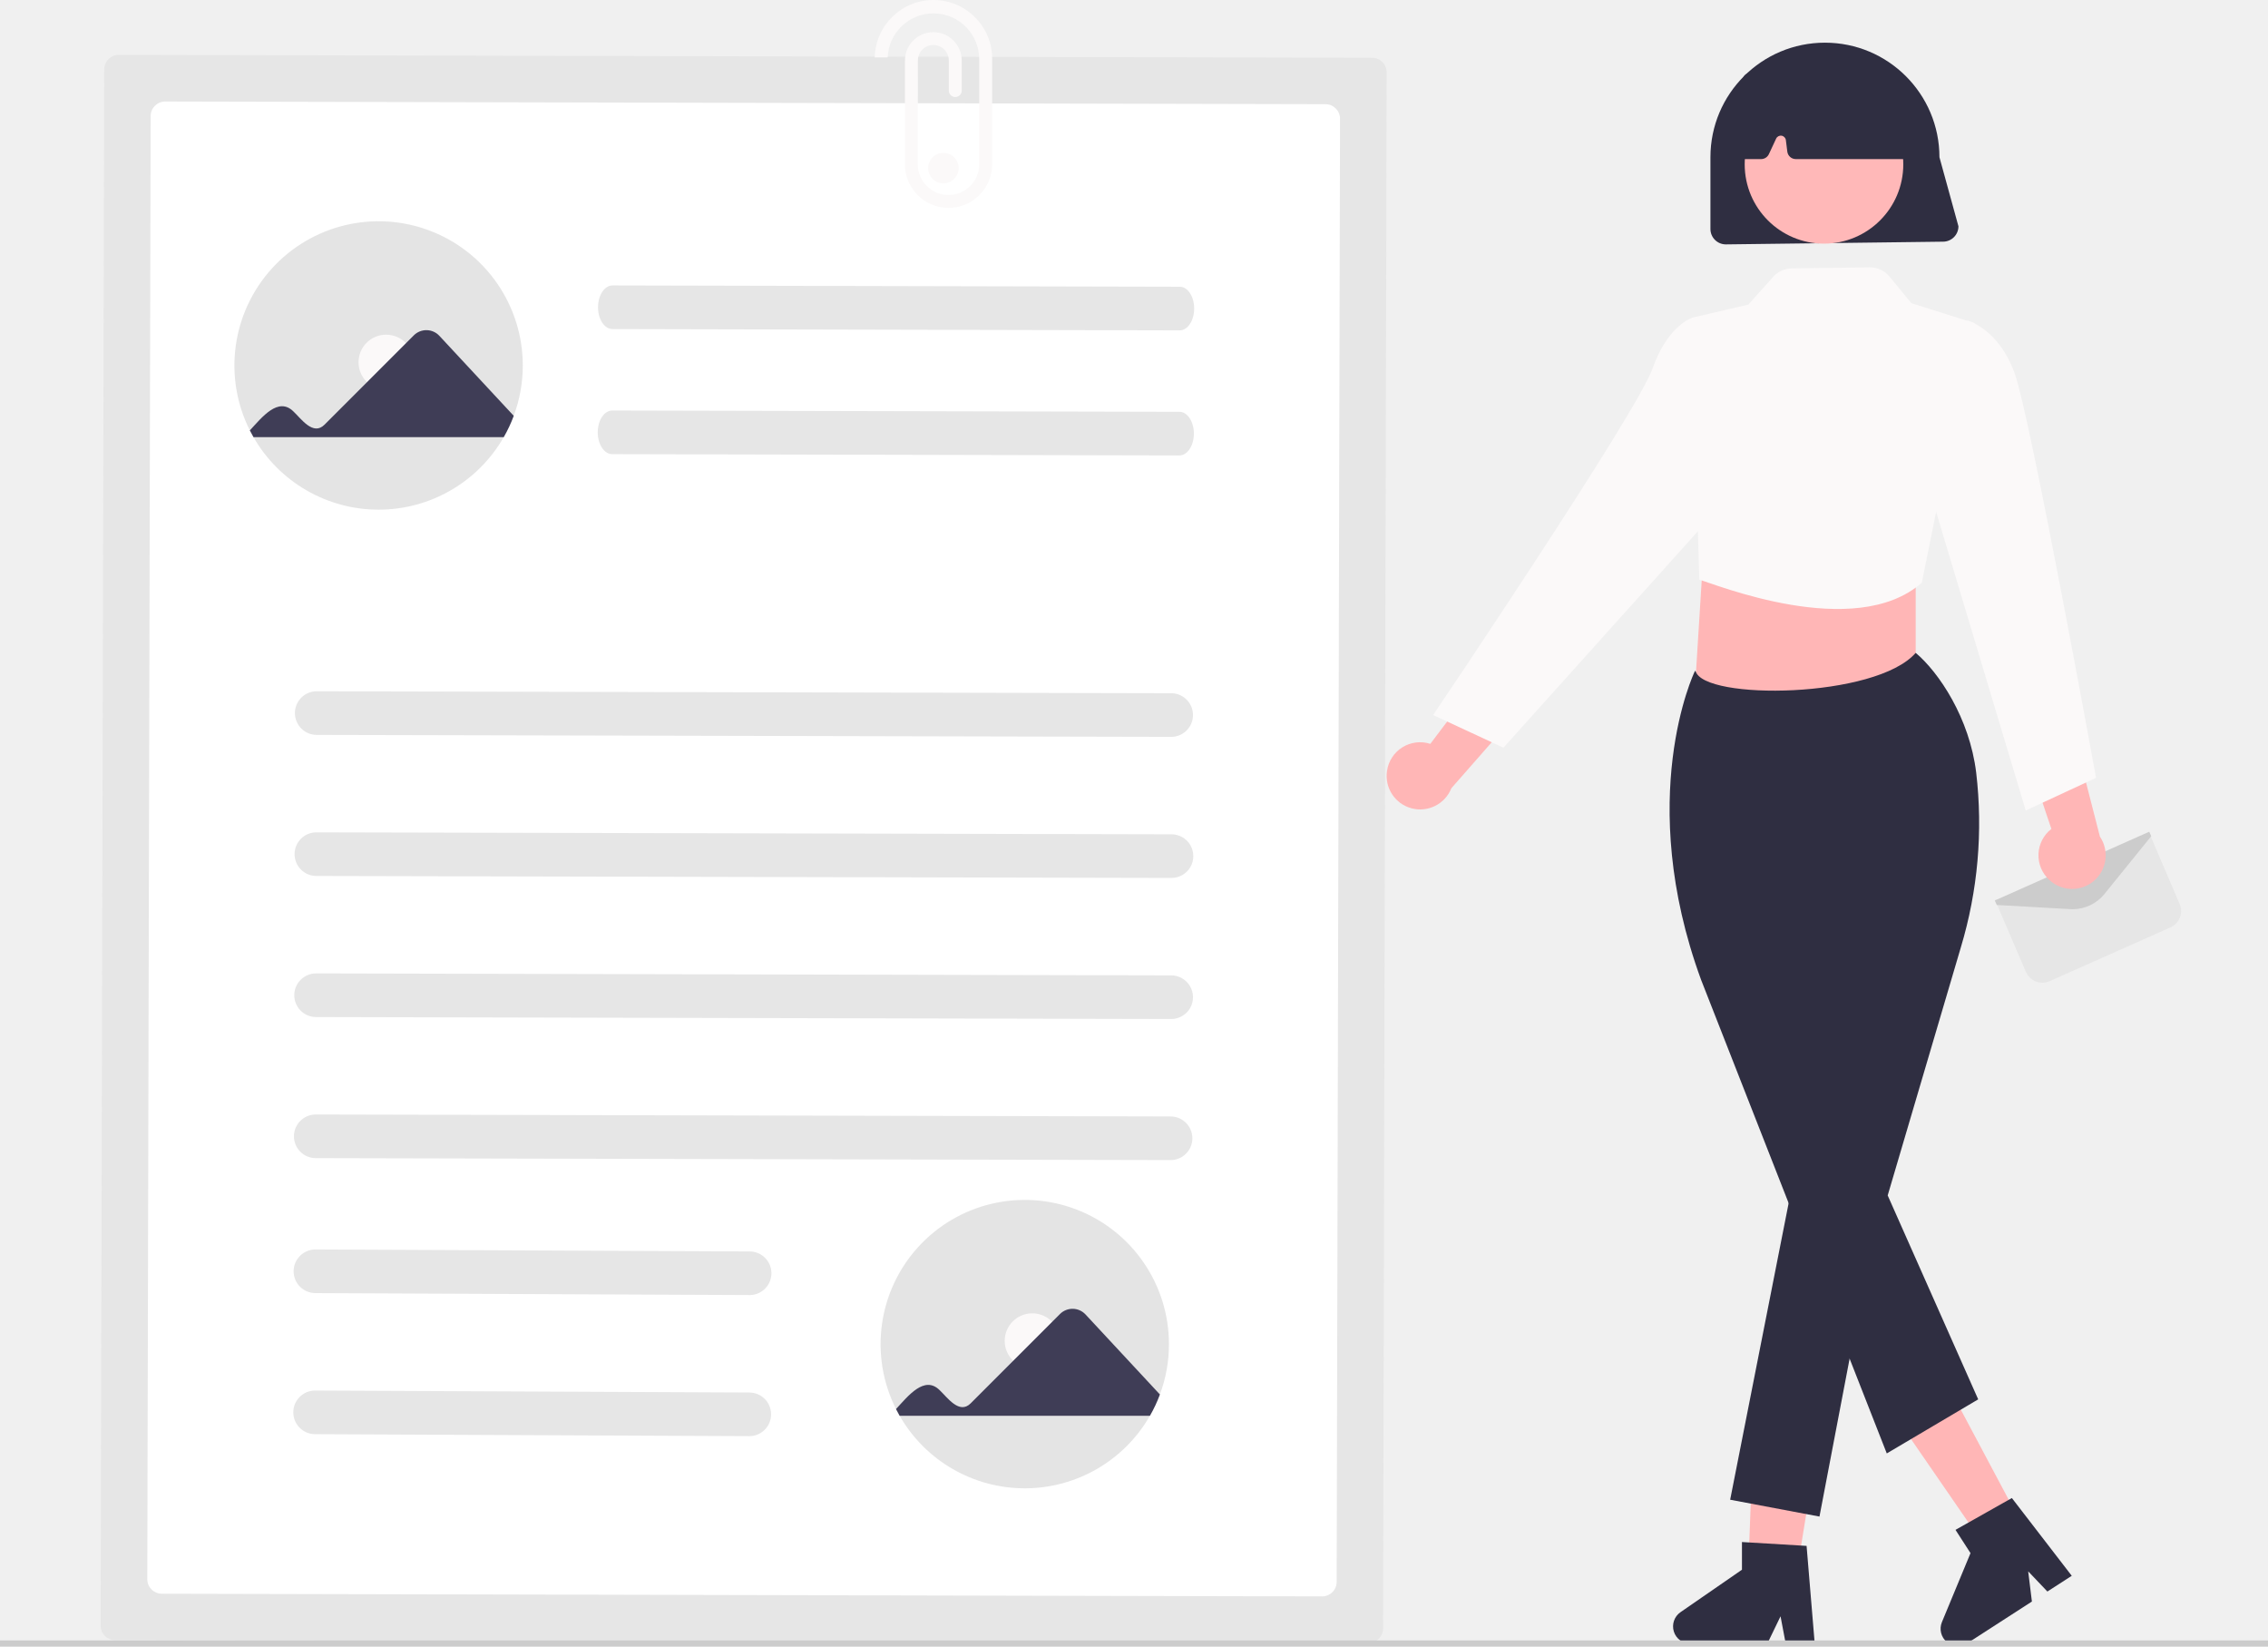
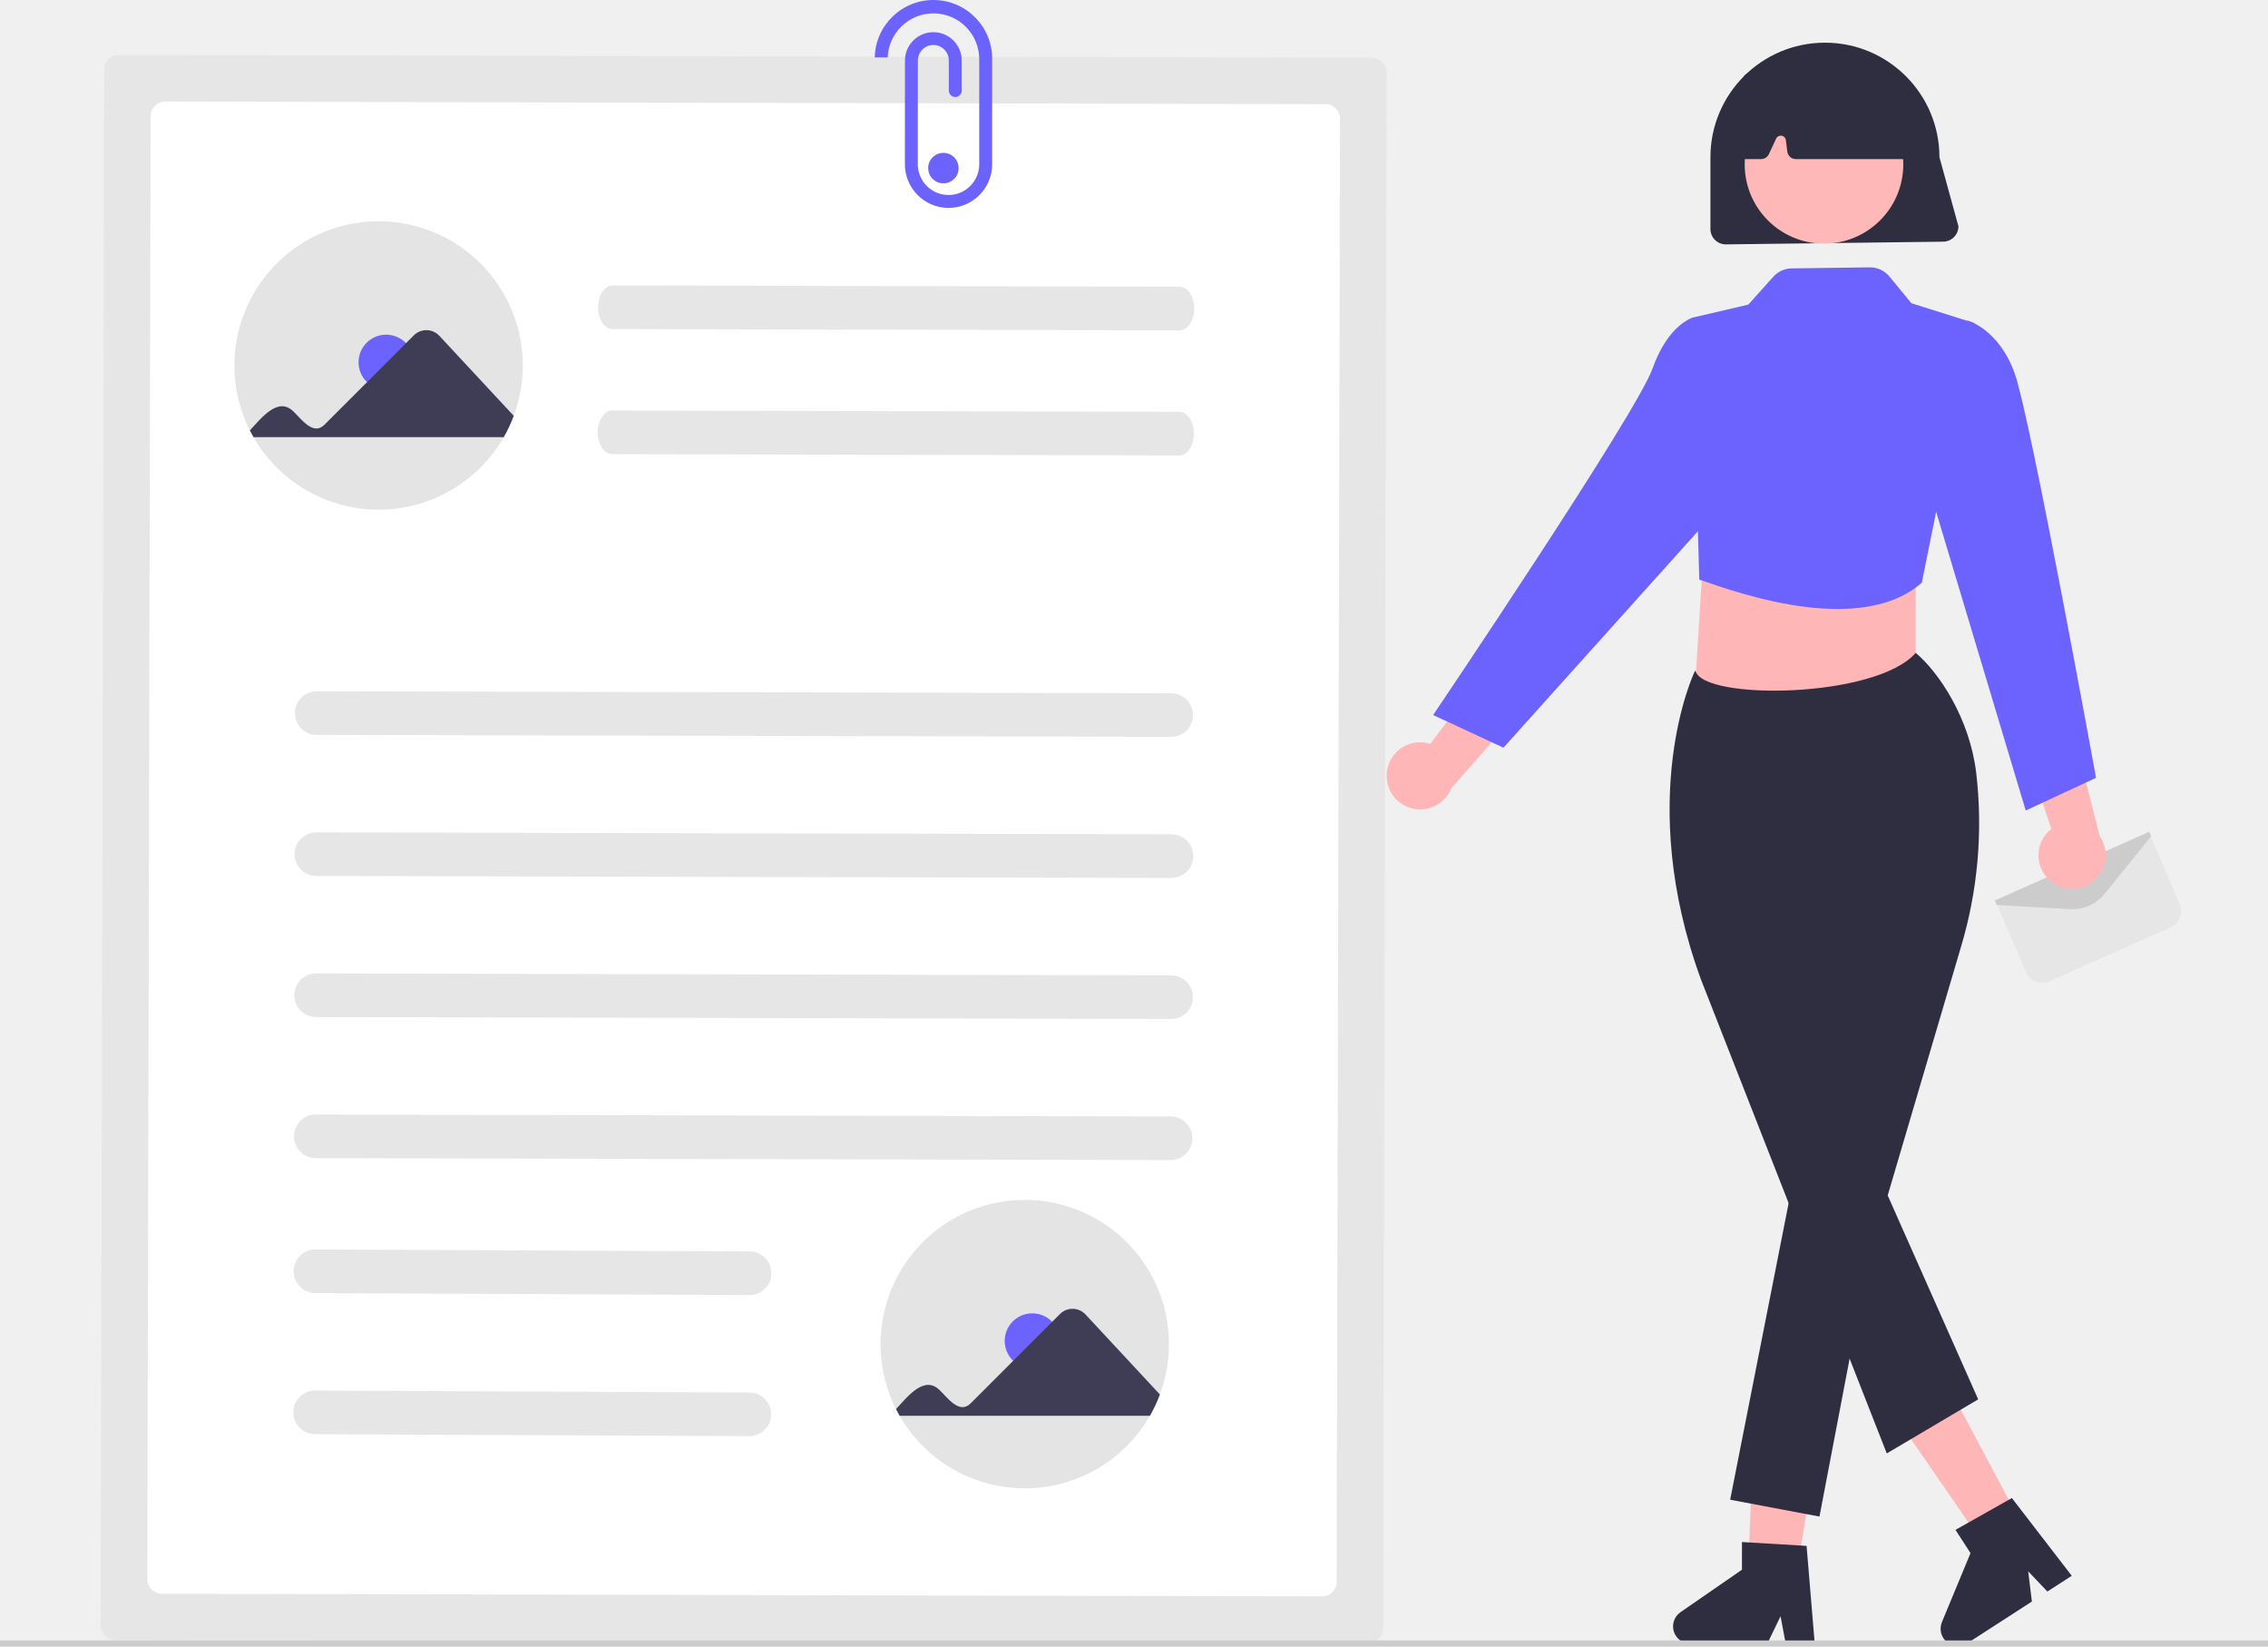
<svg xmlns="http://www.w3.org/2000/svg" data-name="Layer 1" width="744.103" height="540.066" viewBox="0 0 744.103 540.066">
  <polygon points="628.516 244.135 555.516 235.135 559.516 171.135 628.516 171.135 628.516 244.135" fill="#ffb6b6" />
  <g id="f547979f-30db-4d62-a257-d4bfbfe667e0" data-name="Group 234">
    <path d="M898.003,502.305a5.877,5.877,0,0,1-5.387-3.554L882.48,475.102l30.045.104,20.644-21.831,9.9,23.116a5.883,5.883,0,0,1-3.005,7.66l-39.683,17.645A5.843,5.843,0,0,1,898.003,502.305Z" transform="translate(-227.9485 -179.967)" fill="#e6e6e6" />
    <path d="M907.961,478.187q-.375,0-.751-.021l-24.141-1.366-.653-1.466.457-.204,50.213-22.359.654,1.467-15.362,18.982A13.43,13.43,0,0,1,907.961,478.187Z" transform="translate(-227.9485 -179.967)" fill="#ccc" />
  </g>
  <g id="ec5190b7-0dc9-4fc1-a6ea-a2851344a52e" data-name="Group 231">
-     <path id="a41acc16-2a15-4b6f-9345-341b037288f3-565" data-name="Path 3126" d="M865.442,259.236l-71.275.891a5.052,5.052,0,0,1-5.046-5.046v-23.55a37.567,37.567,0,1,1,75.134,0l6.234,22.659a5.052,5.052,0,0,1-5.046,5.046Z" transform="translate(-227.9485 -179.967)" fill="#2f2e41" />
-     <path id="a3d22c3d-6f1c-436e-b4fd-75bc616be34e-566" data-name="Path 3127" d="M900.337,468.624a10.943,10.943,0,0,1,.646-16.767l-12.4-36.856,19.537,5.163,8.783,34.207a11,11,0,0,1-16.566,14.253Z" transform="translate(-227.9485 -179.967)" fill="#ffb6b6" />
-     <path id="fe496b5f-eacb-49bf-835d-e5ac3c7bd013-567" data-name="Path 3128" d="M815.826,705.699l-14.63-2.373,2.194-57.558,21.592,3.5Z" transform="translate(-227.9485 -179.967)" fill="#ffb6b6" />
-     <path id="adde0c44-329e-48ad-9999-13284ac28796-568" data-name="Path 3130" d="M888.74,675.185l-13.232,6.676-35.048-50.86,19.529-9.853Z" transform="translate(-227.9485 -179.967)" fill="#ffb6b6" />
+     <path id="a41acc16-2a15-4b6f-9345-341b037288f3-563" data-name="Path 3126" d="M865.442,259.236l-71.275.891a5.052,5.052,0,0,1-5.046-5.046v-23.55a37.567,37.567,0,1,1,75.134,0l6.234,22.659a5.052,5.052,0,0,1-5.046,5.046Z" transform="translate(-227.9485 -179.967)" fill="#2f2e41" />
+     <path id="a3d22c3d-6f1c-436e-b4fd-75bc616be34e-564" data-name="Path 3127" d="M900.337,468.624a10.943,10.943,0,0,1,.646-16.767l-12.4-36.856,19.537,5.163,8.783,34.207a11,11,0,0,1-16.566,14.253Z" transform="translate(-227.9485 -179.967)" fill="#ffb6b6" />
+     <path id="fe496b5f-eacb-49bf-835d-e5ac3c7bd013-565" data-name="Path 3128" d="M815.826,705.699l-14.63-2.373,2.194-57.558,21.592,3.5Z" transform="translate(-227.9485 -179.967)" fill="#ffb6b6" />
+     <path id="adde0c44-329e-48ad-9999-13284ac28796-566" data-name="Path 3130" d="M888.74,675.185l-13.232,6.676-35.048-50.86,19.529-9.853Z" transform="translate(-227.9485 -179.967)" fill="#ffb6b6" />
    <circle id="ab67ec02-b830-445c-9023-1829e58b9383" data-name="Ellipse 597" cx="598.429" cy="53.9" r="26.016" fill="#ffb8b8" />
-     <path id="ac700c97-6387-43c9-81e9-ad7c0d932a24-569" data-name="Path 3132" d="M846.976,656.692l-60.929-155.364c-21.806-59.565-2.323-100.618-2.123-101.025l.1-.2.208-.076c2.502,9.738,59.232,9.075,72.232-5.925,7.588,6.374,17.687,21.382,19.851,39.316a141.473,141.473,0,0,1-5.038,57.289l-24,81.36,29.693,66.891Z" transform="translate(-227.9485 -179.967)" fill="#2f2e41" />
-     <path id="e883732b-3258-425b-994e-3a6a30ec2938-570" data-name="Path 3133" d="M817.595,560.322l-22,111.556,29.3,5.525,18.435-96.562Z" transform="translate(-227.9485 -179.967)" fill="#2f2e41" />
-     <path d="M785.465,370.102c4.687,1.252,51.019,20.344,73,1l17.249-85.164-20.666-6.518-7.211-8.77a8.19,8.19,0,0,0-6.447-2.992l-25.636.343a8.229,8.229,0,0,0-6,2.727l-8.212,9.158-18.549,4.317Z" transform="translate(-227.9485 -179.967)" fill="#fbf9f9" />
-     <path id="a25c4561-38e3-49ca-954a-abf72052a615-571" data-name="Path 3135" d="M867.848,292.581l5.616-7.479s10.29,2.704,15.518,17.449,26.648,132.552,26.648,132.552l-23.067,10.71-31.237-104.116Z" transform="translate(-227.9485 -179.967)" fill="#fbf9f9" />
-     <path id="a027b147-c881-4d9f-8b61-00879d10f14f-572" data-name="Path 3136" d="M683.005,432.876a10.943,10.943,0,0,1,14.212-8.92l23.445-31.024,6.752,19.046-23.3,26.541a11,11,0,0,1-21.11-5.643Z" transform="translate(-227.9485 -179.967)" fill="#ffb6b6" />
-     <path id="f5b89bac-f8c6-4779-b05c-fe0d4c0fe303-573" data-name="Path 3137" d="M791.233,290.93l-7.769-6.828s-8.137,2.053-13.365,16.798-71.958,113.6-71.958,113.6l23.067,10.71,76.548-85.168Z" transform="translate(-227.9485 -179.967)" fill="#fbf9f9" />
-     <path id="ba40f7a0-bee8-41f1-97d8-6a2b5672d4e5-574" data-name="Path 3159" d="M853.487,232.151h-36.363a2.807,2.807,0,0,1-2.782-2.456l-.471-3.766a1.682,1.682,0,0,0-3.193-.5l-2.385,5.104a2.814,2.814,0,0,1-2.54,1.617h-5.523a2.8,2.8,0,0,1-2.804-2.796q-0-.138.013-.275l2.178-22.749a2.825,2.825,0,0,1,1.6-2.283c16.653-7.774,33.541-7.764,50.194.03a2.808,2.808,0,0,1,1.586,2.152l3.263,22.719a2.8,2.8,0,0,1-2.775,3.2Z" transform="translate(-227.9485 -179.967)" fill="#2f2e41" />
+     <path id="ac700c97-6387-43c9-81e9-ad7c0d932a24-567" data-name="Path 3132" d="M846.976,656.692l-60.929-155.364c-21.806-59.565-2.323-100.618-2.123-101.025l.1-.2.208-.076c2.502,9.738,59.232,9.075,72.232-5.925,7.588,6.374,17.687,21.382,19.851,39.316a141.473,141.473,0,0,1-5.038,57.289l-24,81.36,29.693,66.891Z" transform="translate(-227.9485 -179.967)" fill="#2f2e41" />
+     <path id="e883732b-3258-425b-994e-3a6a30ec2938-568" data-name="Path 3133" d="M817.595,560.322l-22,111.556,29.3,5.525,18.435-96.562Z" transform="translate(-227.9485 -179.967)" fill="#2f2e41" />
+     <path d="M785.465,370.102c4.687,1.252,51.019,20.344,73,1l17.249-85.164-20.666-6.518-7.211-8.77a8.19,8.19,0,0,0-6.447-2.992l-25.636.343a8.229,8.229,0,0,0-6,2.727l-8.212,9.158-18.549,4.317Z" transform="translate(-227.9485 -179.967)" fill="#6c63ff" />
+     <path id="a25c4561-38e3-49ca-954a-abf72052a615-569" data-name="Path 3135" d="M867.848,292.581l5.616-7.479s10.29,2.704,15.518,17.449,26.648,132.552,26.648,132.552l-23.067,10.71-31.237-104.116Z" transform="translate(-227.9485 -179.967)" fill="#6c63ff" />
+     <path id="a027b147-c881-4d9f-8b61-00879d10f14f-570" data-name="Path 3136" d="M683.005,432.876a10.943,10.943,0,0,1,14.212-8.92l23.445-31.024,6.752,19.046-23.3,26.541a11,11,0,0,1-21.11-5.643Z" transform="translate(-227.9485 -179.967)" fill="#ffb6b6" />
+     <path id="f5b89bac-f8c6-4779-b05c-fe0d4c0fe303-571" data-name="Path 3137" d="M791.233,290.93l-7.769-6.828s-8.137,2.053-13.365,16.798-71.958,113.6-71.958,113.6l23.067,10.71,76.548-85.168Z" transform="translate(-227.9485 -179.967)" fill="#6c63ff" />
+     <path id="ba40f7a0-bee8-41f1-97d8-6a2b5672d4e5-572" data-name="Path 3159" d="M853.487,232.151h-36.363a2.807,2.807,0,0,1-2.782-2.456l-.471-3.766a1.682,1.682,0,0,0-3.193-.5l-2.385,5.104a2.814,2.814,0,0,1-2.54,1.617h-5.523a2.8,2.8,0,0,1-2.804-2.796q-0-.138.013-.275l2.178-22.749a2.825,2.825,0,0,1,1.6-2.283c16.653-7.774,33.541-7.764,50.194.03a2.808,2.808,0,0,1,1.586,2.152l3.263,22.719a2.8,2.8,0,0,1-2.775,3.2Z" transform="translate(-227.9485 -179.967)" fill="#2f2e41" />
  </g>
-   <path id="a3cc64c2-abbc-45ce-be54-f5a6fdde0299-575" data-name="Path 3114" d="M266.919,197.963a4.776,4.776,0,0,0-4.781,4.759l-1.175,510.439a4.776,4.776,0,0,0,4.759,4.781l411.213.946a4.776,4.776,0,0,0,4.781-4.76l1.175-510.439a4.776,4.776,0,0,0-4.76-4.781Z" transform="translate(-227.9485 -179.967)" fill="#e6e6e6" />
-   <path id="efbfa0e2-5865-4f91-9d47-e58aafc36f5f-576" data-name="Path 3115" d="M282.153,213.264a4.776,4.776,0,0,0-4.781,4.759l-1.1,479.908a4.776,4.776,0,0,0,4.759,4.781l380.682.876a4.776,4.776,0,0,0,4.781-4.759l1.1-479.908a4.776,4.776,0,0,0-4.76-4.781Z" transform="translate(-227.9485 -179.967)" fill="#fff" />
-   <path id="bdd7e382-c488-46e1-abb6-e0dcfe2b45ff-577" data-name="Path 3116" d="M612.264,421.659l-280.5-.645a7.156,7.156,0,0,1,.033-14.311l280.5.646a7.156,7.156,0,0,1-.033,14.311Z" transform="translate(-227.9485 -179.967)" fill="#e6e6e6" />
-   <path id="a030302a-8aea-40b9-b209-283f220e96ee-578" data-name="Path 3117" d="M614.98,288.33l-186.094-.428c-2.622-.006-4.74-3.215-4.731-7.167s2.142-7.151,4.764-7.145l186.094.428c2.622.006,4.74,3.215,4.731,7.167S617.601,288.34,614.98,288.33Z" transform="translate(-227.9485 -179.967)" fill="#e6e6e6" />
-   <path id="a8f20448-9372-4a75-b338-6e14c20e819a-579" data-name="Path 3118" d="M614.884,329.356l-186.094-.428c-2.622-.006-4.74-3.215-4.731-7.167s2.142-7.151,4.764-7.145l186.094.428c2.622.006,4.74,3.215,4.731,7.167S617.506,329.362,614.884,329.356Z" transform="translate(-227.9485 -179.967)" fill="#e6e6e6" />
-   <path id="b6db1193-8bf6-43ce-8bbd-82156e7f6c80-580" data-name="Path 3119" d="M612.153,467.932l-280.5-.645a7.156,7.156,0,0,1,.033-14.311l280.5.645a7.156,7.156,0,1,1,.133,14.311q-.083.001-.166-0Z" transform="translate(-227.9485 -179.967)" fill="#e6e6e6" />
-   <path id="e8bd11eb-6651-49db-b69e-2aeb489d8156-581" data-name="Path 3120" d="M612.053,514.205l-280.5-.646a7.156,7.156,0,0,1,.033-14.311l280.5.646a7.156,7.156,0,1,1,.135,14.311q-.084.001-.168-0Z" transform="translate(-227.9485 -179.967)" fill="#e6e6e6" />
-   <path id="f336a5d0-52e6-422c-aaf1-5eee2a5d72af-582" data-name="Path 3121" d="M611.944,560.479l-280.5-.646a7.156,7.156,0,0,1,.033-14.311l280.5.646a7.156,7.156,0,0,1,.135,14.311q-.084.001-.168-0Z" transform="translate(-227.9485 -179.967)" fill="#e6e6e6" />
-   <path id="ac9f3bd3-9abe-42cb-b3e3-99cb75c73ae6-583" data-name="Path 3122" d="M473.837,604.752l-142.5-.646a7.156,7.156,0,0,1,.033-14.311l142.5.646a7.156,7.156,0,0,1,.135,14.311Q473.922,604.753,473.837,604.752Z" transform="translate(-227.9485 -179.967)" fill="#e6e6e6" />
-   <path id="f6760762-a9bc-4797-b1cd-005f4be61990-584" data-name="Path 3123" d="M473.731,651.026l-142.5-.646a7.156,7.156,0,0,1,.033-14.311l142.5.646a7.156,7.156,0,0,1,.135,14.311q-.084.001-.168-0Z" transform="translate(-227.9485 -179.967)" fill="#e6e6e6" />
-   <path id="b178569c-1ea7-4785-9e0a-4827d572b4f6-585" data-name="Path 3124" d="M420.36,421.217" transform="translate(-227.9485 -179.967)" fill="#e6e6e6" />
-   <path id="e143acc2-6a50-448e-bf71-b0fcbdb3a8d4-586" data-name="Path 3125" d="M553.46,233.702V199.654a19.263,19.263,0,1,0-38.517-.847h4.239a15.045,15.045,0,0,1,15.011-14.458h.221a15.052,15.052,0,0,1,14.809,15.274v34.351a10.09,10.09,0,0,1-10.076,9.956h-.124a10.095,10.095,0,0,1-9.954-10.227l.023-33.819a5.077,5.077,0,1,1,10.153-.033v9.826a2.119,2.119,0,0,0,4.239,0v-9.859a9.314,9.314,0,1,0-18.628.032l-.022,33.826A14.332,14.332,0,0,0,538.974,248.165h.176a14.336,14.336,0,0,0,14.313-14.151C553.461,233.905,553.461,233.795,553.46,233.702Z" transform="translate(-227.9485 -179.967)" fill="#fbf9f9" />
+   <path id="a3cc64c2-abbc-45ce-be54-f5a6fdde0299-573" data-name="Path 3114" d="M266.919,197.963a4.776,4.776,0,0,0-4.781,4.759l-1.175,510.439a4.776,4.776,0,0,0,4.759,4.781l411.213.946a4.776,4.776,0,0,0,4.781-4.76l1.175-510.439a4.776,4.776,0,0,0-4.76-4.781Z" transform="translate(-227.9485 -179.967)" fill="#e6e6e6" />
+   <path id="efbfa0e2-5865-4f91-9d47-e58aafc36f5f-574" data-name="Path 3115" d="M282.153,213.264a4.776,4.776,0,0,0-4.781,4.759l-1.1,479.908a4.776,4.776,0,0,0,4.759,4.781l380.682.876a4.776,4.776,0,0,0,4.781-4.759l1.1-479.908a4.776,4.776,0,0,0-4.76-4.781Z" transform="translate(-227.9485 -179.967)" fill="#fff" />
+   <path id="bdd7e382-c488-46e1-abb6-e0dcfe2b45ff-575" data-name="Path 3116" d="M612.264,421.659l-280.5-.645a7.156,7.156,0,0,1,.033-14.311l280.5.646a7.156,7.156,0,0,1-.033,14.311Z" transform="translate(-227.9485 -179.967)" fill="#e6e6e6" />
+   <path id="a030302a-8aea-40b9-b209-283f220e96ee-576" data-name="Path 3117" d="M614.98,288.33l-186.094-.428c-2.622-.006-4.74-3.215-4.731-7.167s2.142-7.151,4.764-7.145l186.094.428c2.622.006,4.74,3.215,4.731,7.167S617.601,288.34,614.98,288.33Z" transform="translate(-227.9485 -179.967)" fill="#e6e6e6" />
+   <path id="a8f20448-9372-4a75-b338-6e14c20e819a-577" data-name="Path 3118" d="M614.884,329.356l-186.094-.428c-2.622-.006-4.74-3.215-4.731-7.167s2.142-7.151,4.764-7.145l186.094.428c2.622.006,4.74,3.215,4.731,7.167S617.506,329.362,614.884,329.356Z" transform="translate(-227.9485 -179.967)" fill="#e6e6e6" />
+   <path id="b6db1193-8bf6-43ce-8bbd-82156e7f6c80-578" data-name="Path 3119" d="M612.153,467.932l-280.5-.645a7.156,7.156,0,0,1,.033-14.311l280.5.645a7.156,7.156,0,1,1,.133,14.311q-.083.001-.166-0Z" transform="translate(-227.9485 -179.967)" fill="#e6e6e6" />
+   <path id="e8bd11eb-6651-49db-b69e-2aeb489d8156-579" data-name="Path 3120" d="M612.053,514.205l-280.5-.646a7.156,7.156,0,0,1,.033-14.311l280.5.646a7.156,7.156,0,1,1,.135,14.311q-.084.001-.168-0Z" transform="translate(-227.9485 -179.967)" fill="#e6e6e6" />
+   <path id="f336a5d0-52e6-422c-aaf1-5eee2a5d72af-580" data-name="Path 3121" d="M611.944,560.479l-280.5-.646a7.156,7.156,0,0,1,.033-14.311l280.5.646a7.156,7.156,0,0,1,.135,14.311q-.084.001-.168-0Z" transform="translate(-227.9485 -179.967)" fill="#e6e6e6" />
+   <path id="ac9f3bd3-9abe-42cb-b3e3-99cb75c73ae6-581" data-name="Path 3122" d="M473.837,604.752l-142.5-.646a7.156,7.156,0,0,1,.033-14.311l142.5.646a7.156,7.156,0,0,1,.135,14.311Q473.922,604.753,473.837,604.752Z" transform="translate(-227.9485 -179.967)" fill="#e6e6e6" />
+   <path id="f6760762-a9bc-4797-b1cd-005f4be61990-582" data-name="Path 3123" d="M473.731,651.026l-142.5-.646a7.156,7.156,0,0,1,.033-14.311l142.5.646a7.156,7.156,0,0,1,.135,14.311q-.084.001-.168-0Z" transform="translate(-227.9485 -179.967)" fill="#e6e6e6" />
+   <path id="b178569c-1ea7-4785-9e0a-4827d572b4f6-583" data-name="Path 3124" d="M420.36,421.217" transform="translate(-227.9485 -179.967)" fill="#e6e6e6" />
+   <path id="e143acc2-6a50-448e-bf71-b0fcbdb3a8d4-584" data-name="Path 3125" d="M553.46,233.702V199.654a19.263,19.263,0,1,0-38.517-.847h4.239a15.045,15.045,0,0,1,15.011-14.458h.221a15.052,15.052,0,0,1,14.809,15.274v34.351a10.09,10.09,0,0,1-10.076,9.956h-.124a10.095,10.095,0,0,1-9.954-10.227l.023-33.819a5.077,5.077,0,1,1,10.153-.033v9.826a2.119,2.119,0,0,0,4.239,0v-9.859a9.314,9.314,0,1,0-18.628.032l-.022,33.826A14.332,14.332,0,0,0,538.974,248.165h.176a14.336,14.336,0,0,0,14.313-14.151C553.461,233.905,553.461,233.795,553.46,233.702Z" transform="translate(-227.9485 -179.967)" fill="#6c63ff" />
  <path d="M611.465,620.842a47.095,47.095,0,0,1-2.968,16.514,45.802,45.802,0,0,1-3.281,6.994,47.314,47.314,0,0,1-82.101,0q-.629-1.09-1.193-2.213a47.303,47.303,0,1,1,89.543-21.295Z" transform="translate(-227.9485 -179.967)" fill="#e4e4e4" />
-   <circle cx="338.676" cy="439.818" r="9.043" fill="#fbf9f9" />
+   <circle cx="338.676" cy="439.818" r="9.043" fill="#6c63ff" />
  <path d="M521.922,642.138c3.984-4.306,9.31-11.142,14.306-6.202,2.507,2.33,6.431,8.103,10.186,4.329l29.329-29.329a5.823,5.823,0,0,1,8.327.149l24.427,26.272a45.818,45.818,0,0,1-3.28,6.994h-82.101Z" transform="translate(-227.9485 -179.967)" fill="#3f3d56" />
  <path d="M399.465,299.842a47.095,47.095,0,0,1-2.968,16.514,45.802,45.802,0,0,1-3.281,6.994,47.314,47.314,0,0,1-82.101,0q-.629-1.09-1.193-2.213a47.303,47.303,0,1,1,89.543-21.295Z" transform="translate(-227.9485 -179.967)" fill="#e4e4e4" />
-   <circle cx="126.676" cy="118.818" r="9.043" fill="#fbf9f9" />
+   <circle cx="126.676" cy="118.818" r="9.043" fill="#6c63ff" />
  <path d="M309.922,321.138c3.984-4.306,9.31-11.142,14.306-6.202,2.507,2.33,6.431,8.103,10.186,4.329l29.329-29.329a5.823,5.823,0,0,1,8.327.149l24.427,26.272a45.818,45.818,0,0,1-3.28,6.994h-82.101Z" transform="translate(-227.9485 -179.967)" fill="#3f3d56" />
-   <circle cx="309.516" cy="55.135" r="5" fill="#fbf9f9" />
+   <circle cx="309.516" cy="55.135" r="5" fill="#6c63ff" />
  <path d="M823.339,719.102h-9.517l-1.699-8.985-4.351,8.985H782.532a5.674,5.674,0,0,1-3.224-10.343l20.156-13.921v-9.083l21.201,1.265Z" transform="translate(-227.9485 -179.967)" fill="#2f2e41" />
  <path d="M907.667,696.829l-7.995,5.162-6.301-6.627,1.219,9.908-21.204,13.692a5.674,5.674,0,0,1-8.319-6.94l9.382-22.629-4.927-7.631,18.497-10.438Z" transform="translate(-227.9485 -179.967)" fill="#2f2e41" />
  <rect id="ec7b4546-a015-4f0c-8a9e-c44dd1859d9d" data-name="Rectangle 462" y="538.066" width="744.103" height="2" fill="#ccc" />
</svg>
